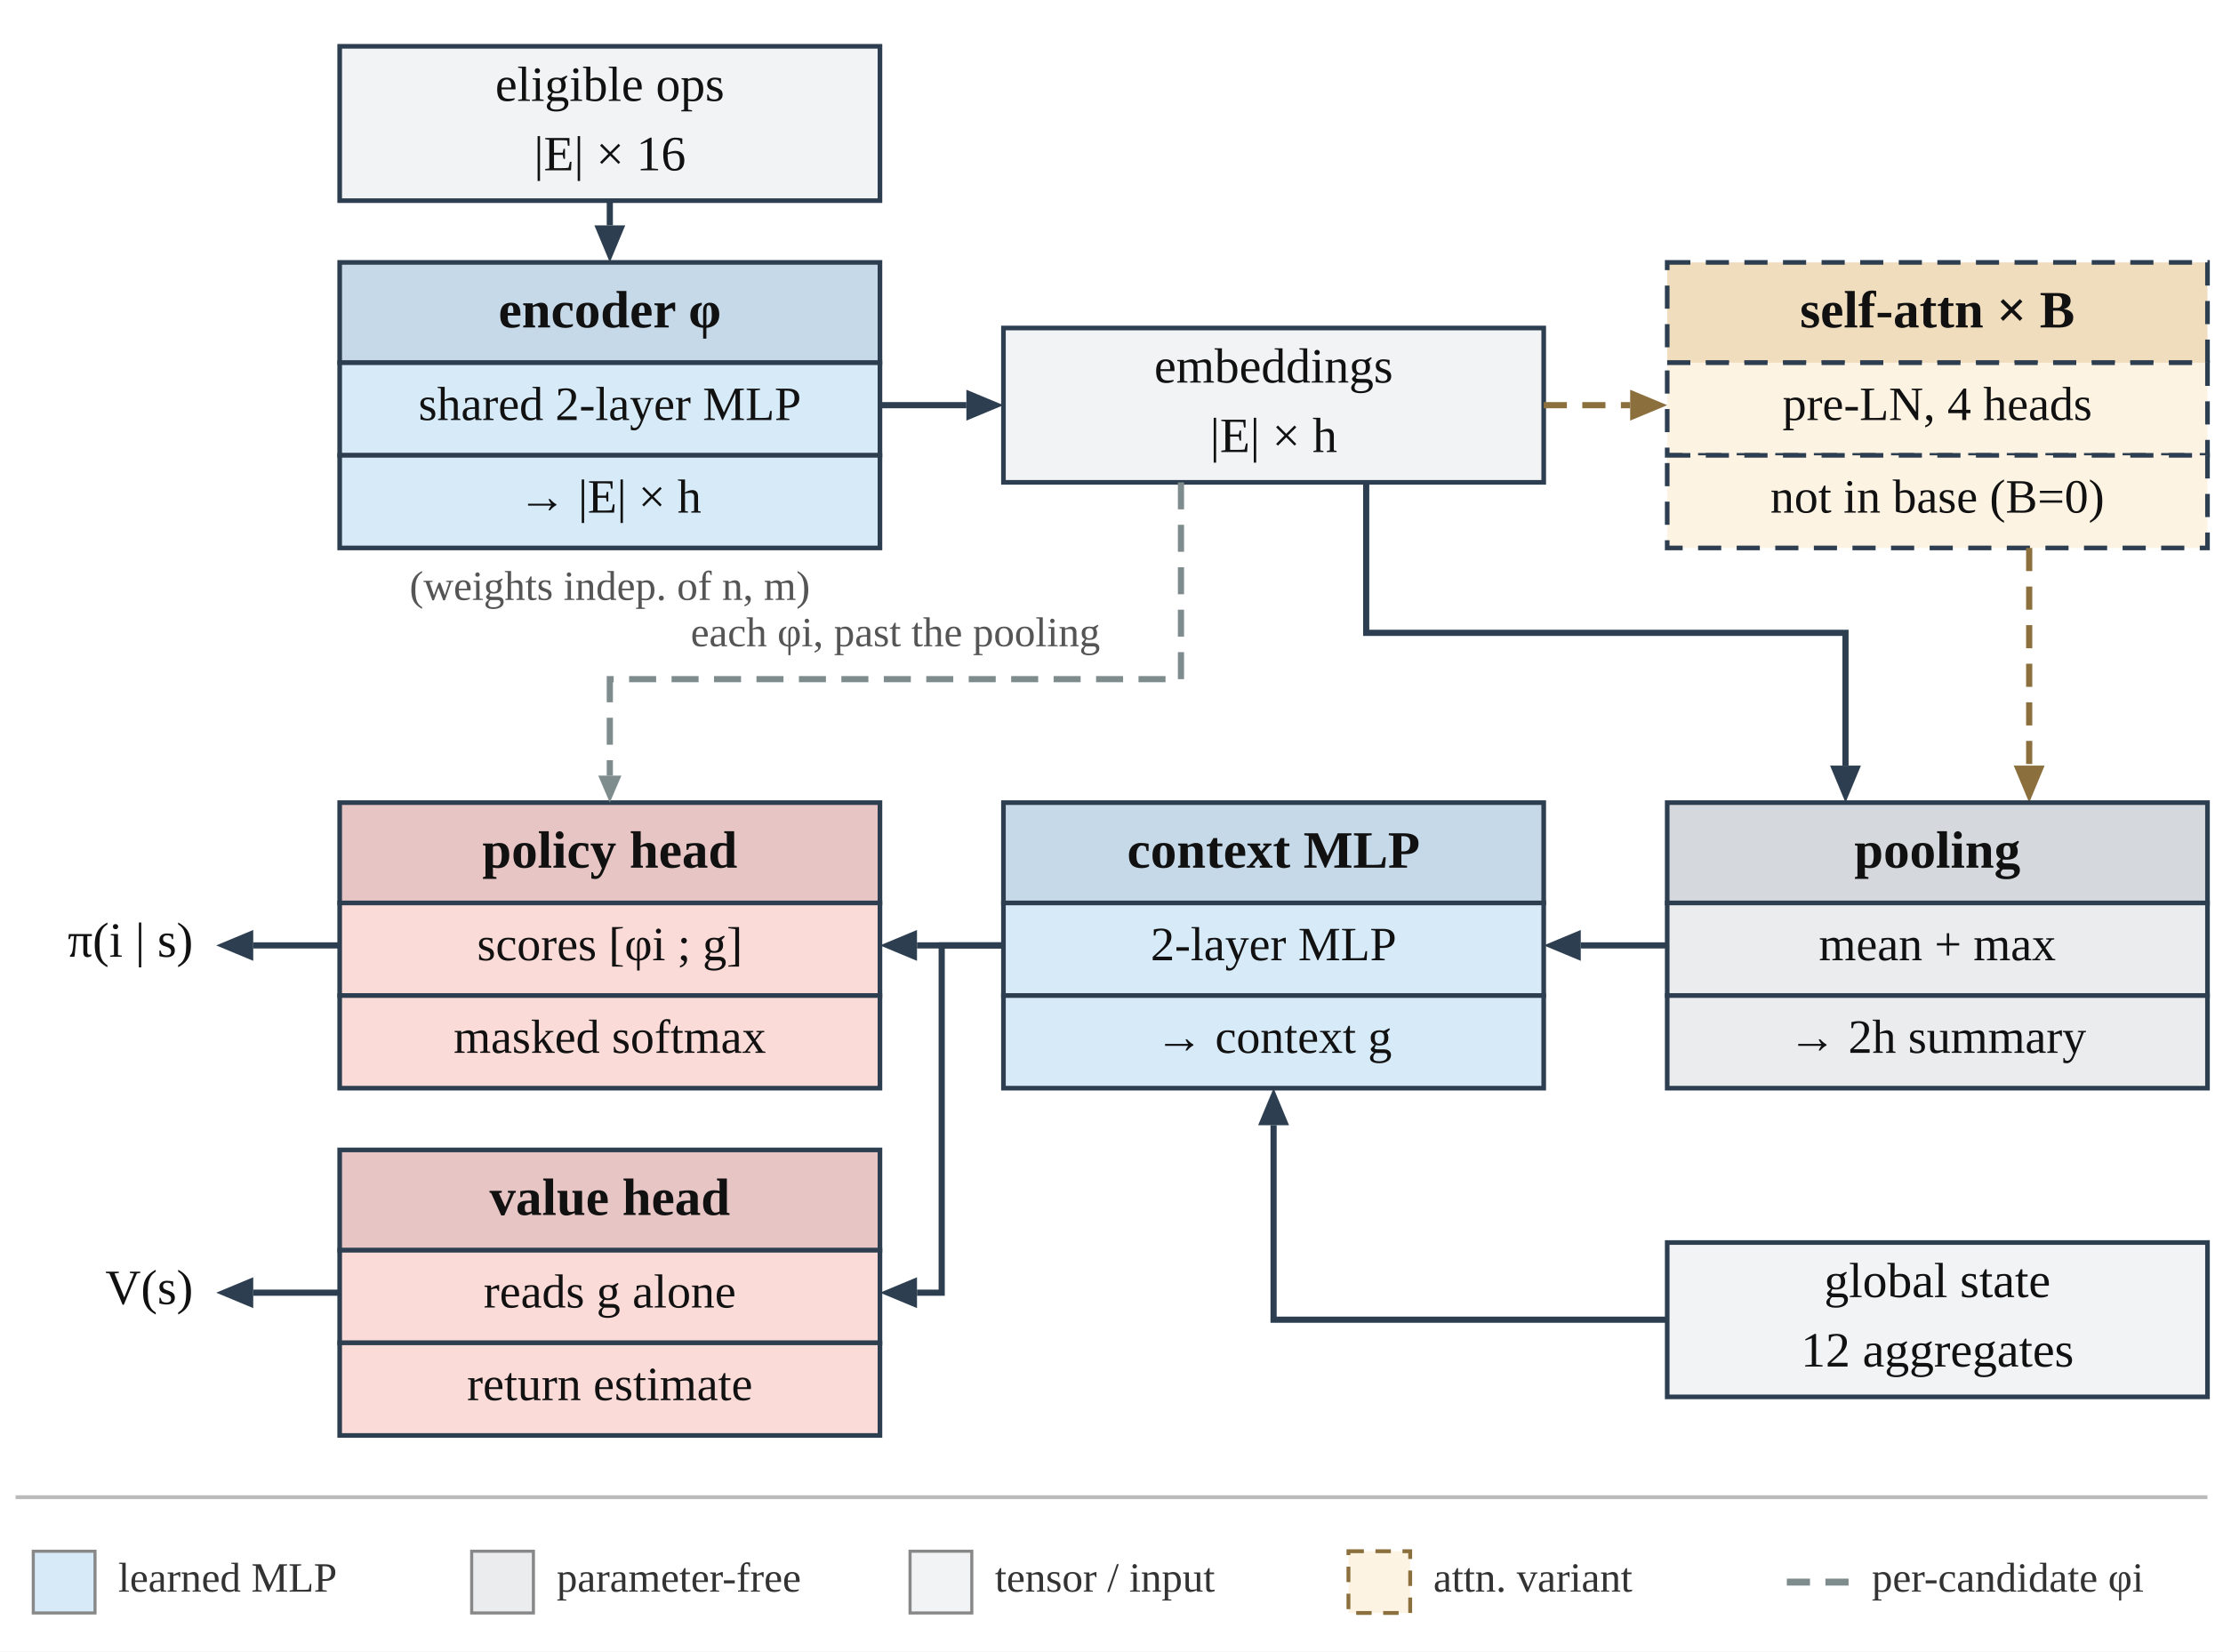
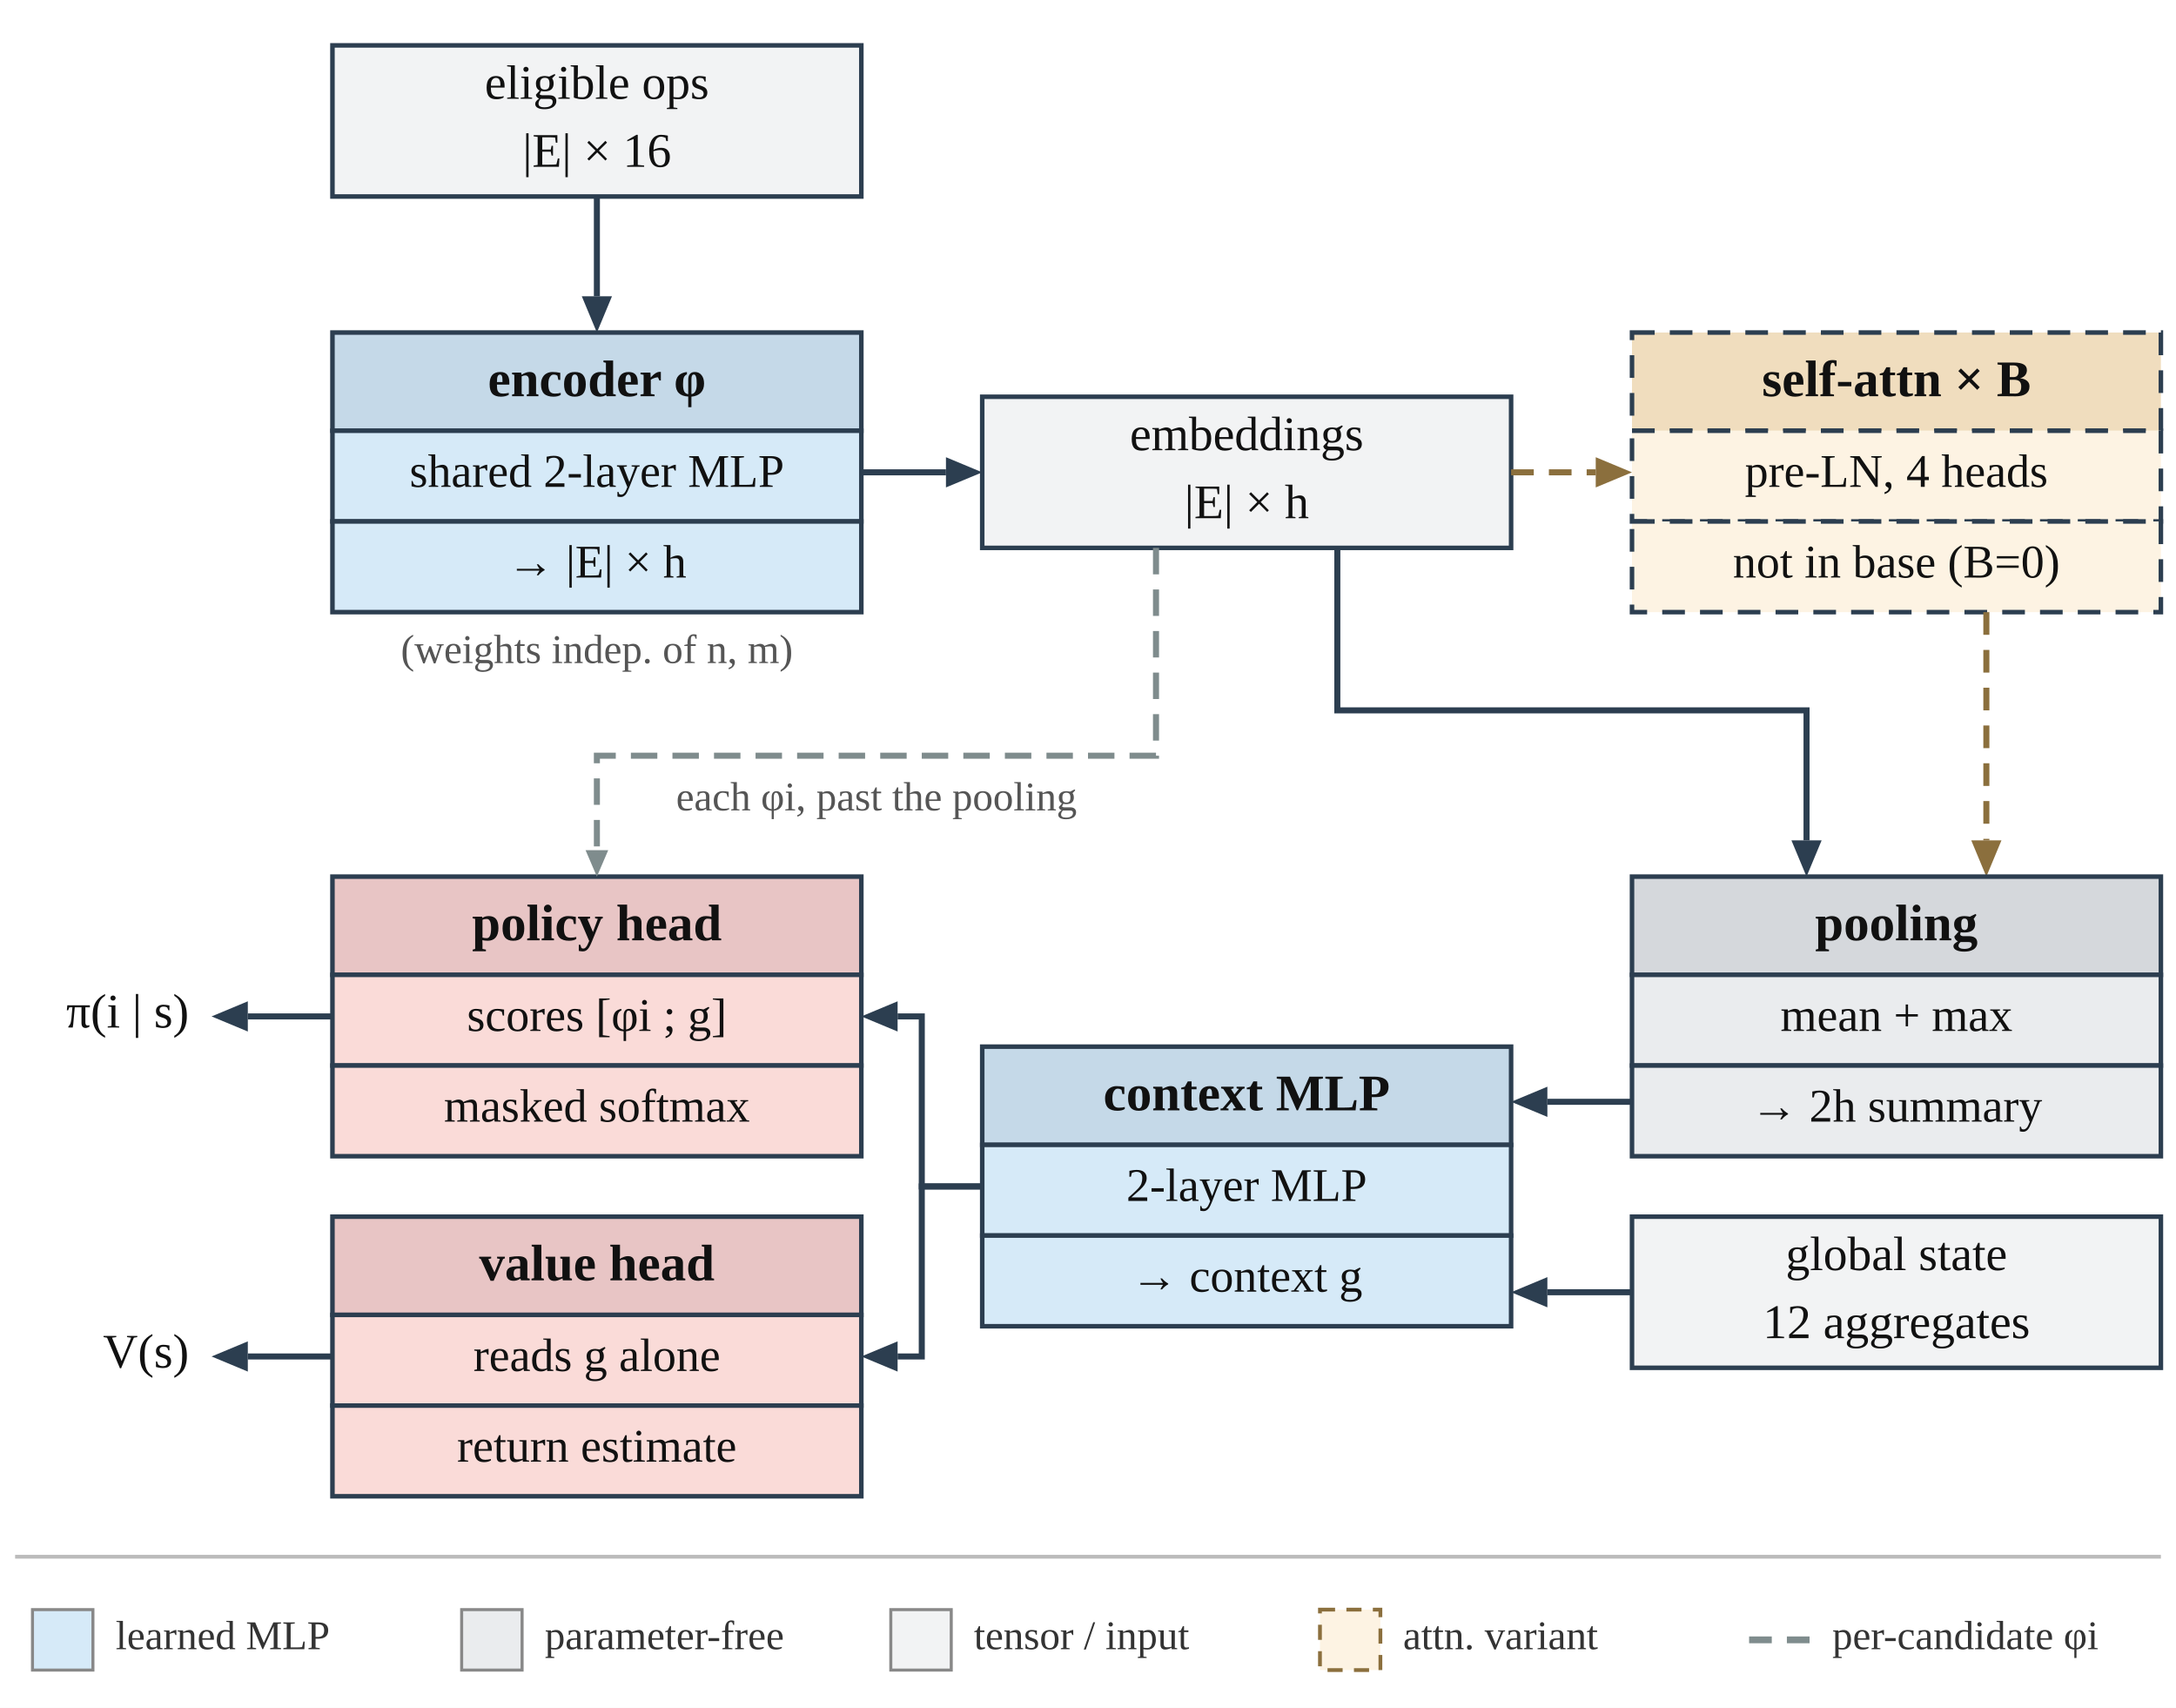
- <svg xmlns="http://www.w3.org/2000/svg" width="4.000in" height="2.972in" viewBox="0 0 288.0 214.0">
-   <rect width="288.0" height="214.0" fill="white" />
+ <svg xmlns="http://www.w3.org/2000/svg" width="4.000in" height="3.139in" viewBox="0 0 288.0 226.0">
+   <rect width="288.0" height="226.0" fill="white" />
  <rect x="44.0" y="6.0" width="70.0" height="20.0" fill="#F2F3F4" stroke="#2C3E50" stroke-width="0.6" />
  <text x="79.0" y="11.6" text-anchor="middle" dominant-baseline="middle" font-size="6.4" font-weight="normal" fill="#111111" font-family="Times New Roman">eligible ops</text>
  <text x="79.0" y="20.6" text-anchor="middle" dominant-baseline="middle" font-size="6.4" font-weight="normal" fill="#111111" font-family="Times New Roman">|E| × 16</text>
-   <line x1="79.0" y1="26.0" x2="79.0" y2="29.2" stroke="#2C3E50" stroke-width="0.8" />
-   <polygon points="77.0,29.2 79.0,34.0 81.0,29.2" fill="#2C3E50" />
-   <rect x="44.0" y="34.0" width="70.0" height="13.0" fill="#C5D9E8" stroke="#2C3E50" stroke-width="0.6" />
-   <text x="79.0" y="40.5" text-anchor="middle" dominant-baseline="middle" font-size="6.8" font-weight="bold" fill="#111111" font-family="Times New Roman">encoder φ</text>
-   <rect x="44.0" y="47.0" width="70.0" height="12.0" fill="#D6EAF8" stroke="#2C3E50" stroke-width="0.6" />
-   <text x="79.0" y="53.0" text-anchor="middle" dominant-baseline="middle" font-size="6.2" font-weight="normal" fill="#111111" font-family="Times New Roman">shared 2-layer MLP</text>
-   <rect x="44.0" y="59.0" width="70.0" height="12.0" fill="#D6EAF8" stroke="#2C3E50" stroke-width="0.6" />
-   <text x="79.0" y="65.0" text-anchor="middle" dominant-baseline="middle" font-size="6.2" font-weight="normal" fill="#111111" font-family="Times New Roman">→ |E| × h</text>
-   <text x="79.0" y="76.5" text-anchor="middle" dominant-baseline="middle" font-size="5.4" font-weight="normal" fill="#555555" font-family="Times New Roman">(weights indep. of n, m)</text>
-   <line x1="114.0" y1="52.5" x2="125.2" y2="52.5" stroke="#2C3E50" stroke-width="0.8" />
-   <polygon points="125.2,50.5 130.0,52.5 125.2,54.5" fill="#2C3E50" />
-   <rect x="130.0" y="42.5" width="70.0" height="20.0" fill="#F2F3F4" stroke="#2C3E50" stroke-width="0.6" />
-   <text x="165.0" y="48.1" text-anchor="middle" dominant-baseline="middle" font-size="6.4" font-weight="normal" fill="#111111" font-family="Times New Roman">embeddings</text>
-   <text x="165.0" y="57.1" text-anchor="middle" dominant-baseline="middle" font-size="6.4" font-weight="normal" fill="#111111" font-family="Times New Roman">|E| × h</text>
-   <rect x="216.0" y="34.0" width="70.0" height="13.0" fill="#F0DDBE" stroke="#2C3E50" stroke-width="0.6" stroke-dasharray="3,2" />
-   <text x="251.0" y="40.5" text-anchor="middle" dominant-baseline="middle" font-size="6.8" font-weight="bold" fill="#111111" font-family="Times New Roman">self-attn × B</text>
-   <rect x="216.0" y="47.0" width="70.0" height="12.0" fill="#FDF3E3" stroke="#2C3E50" stroke-width="0.6" stroke-dasharray="3,2" />
-   <text x="251.0" y="53.0" text-anchor="middle" dominant-baseline="middle" font-size="6.2" font-weight="normal" fill="#111111" font-family="Times New Roman">pre-LN, 4 heads</text>
-   <rect x="216.0" y="59.0" width="70.0" height="12.0" fill="#FDF3E3" stroke="#2C3E50" stroke-width="0.6" stroke-dasharray="3,2" />
-   <text x="251.0" y="65.0" text-anchor="middle" dominant-baseline="middle" font-size="6.2" font-weight="normal" fill="#111111" font-family="Times New Roman">not in base (B=0)</text>
-   <polyline points="177.0,62.5 177.0,82.0 239.1,82.0 239.1,99.2" fill="none" stroke="#2C3E50" stroke-width="0.8" />
-   <polygon points="237.1,99.2 239.1,104.0 241.1,99.2" fill="#2C3E50" />
-   <line x1="200.0" y1="52.5" x2="211.2" y2="52.5" stroke="#8B6F3D" stroke-width="0.8" stroke-dasharray="3,2" />
-   <polygon points="211.2,50.5 216.0,52.5 211.2,54.5" fill="#8B6F3D" />
-   <line x1="262.9" y1="71.0" x2="262.9" y2="99.2" stroke="#8B6F3D" stroke-width="0.8" stroke-dasharray="3,2" />
-   <polygon points="260.9,99.2 262.9,104.0 264.9,99.2" fill="#8B6F3D" />
-   <rect x="216.0" y="104.0" width="70.0" height="13.0" fill="#D5D8DC" stroke="#2C3E50" stroke-width="0.6" />
-   <text x="251.0" y="110.5" text-anchor="middle" dominant-baseline="middle" font-size="6.8" font-weight="bold" fill="#111111" font-family="Times New Roman">pooling</text>
-   <rect x="216.0" y="117.0" width="70.0" height="12.0" fill="#EAECEE" stroke="#2C3E50" stroke-width="0.6" />
-   <text x="251.0" y="123.0" text-anchor="middle" dominant-baseline="middle" font-size="6.2" font-weight="normal" fill="#111111" font-family="Times New Roman">mean + max</text>
+   <line x1="79.0" y1="26.0" x2="79.0" y2="39.2" stroke="#2C3E50" stroke-width="0.8" />
+   <polygon points="77.0,39.2 79.0,44.0 81.0,39.2" fill="#2C3E50" />
+   <rect x="44.0" y="44.0" width="70.0" height="13.0" fill="#C5D9E8" stroke="#2C3E50" stroke-width="0.6" />
+   <text x="79.0" y="50.5" text-anchor="middle" dominant-baseline="middle" font-size="6.8" font-weight="bold" fill="#111111" font-family="Times New Roman">encoder φ</text>
+   <rect x="44.0" y="57.0" width="70.0" height="12.0" fill="#D6EAF8" stroke="#2C3E50" stroke-width="0.6" />
+   <text x="79.0" y="63.0" text-anchor="middle" dominant-baseline="middle" font-size="6.2" font-weight="normal" fill="#111111" font-family="Times New Roman">shared 2-layer MLP</text>
+   <rect x="44.0" y="69.0" width="70.0" height="12.0" fill="#D6EAF8" stroke="#2C3E50" stroke-width="0.6" />
+   <text x="79.0" y="75.0" text-anchor="middle" dominant-baseline="middle" font-size="6.2" font-weight="normal" fill="#111111" font-family="Times New Roman">→ |E| × h</text>
+   <text x="79.0" y="86.5" text-anchor="middle" dominant-baseline="middle" font-size="5.4" font-weight="normal" fill="#555555" font-family="Times New Roman">(weights indep. of n, m)</text>
+   <line x1="114.0" y1="62.5" x2="125.2" y2="62.5" stroke="#2C3E50" stroke-width="0.8" />
+   <polygon points="125.2,60.5 130.0,62.5 125.2,64.5" fill="#2C3E50" />
+   <rect x="130.0" y="52.5" width="70.0" height="20.0" fill="#F2F3F4" stroke="#2C3E50" stroke-width="0.6" />
+   <text x="165.0" y="58.1" text-anchor="middle" dominant-baseline="middle" font-size="6.4" font-weight="normal" fill="#111111" font-family="Times New Roman">embeddings</text>
+   <text x="165.0" y="67.1" text-anchor="middle" dominant-baseline="middle" font-size="6.4" font-weight="normal" fill="#111111" font-family="Times New Roman">|E| × h</text>
+   <rect x="216.0" y="44.0" width="70.0" height="13.0" fill="#F0DDBE" stroke="#2C3E50" stroke-width="0.6" stroke-dasharray="3,2" />
+   <text x="251.0" y="50.5" text-anchor="middle" dominant-baseline="middle" font-size="6.8" font-weight="bold" fill="#111111" font-family="Times New Roman">self-attn × B</text>
+   <rect x="216.0" y="57.0" width="70.0" height="12.0" fill="#FDF3E3" stroke="#2C3E50" stroke-width="0.6" stroke-dasharray="3,2" />
+   <text x="251.0" y="63.0" text-anchor="middle" dominant-baseline="middle" font-size="6.2" font-weight="normal" fill="#111111" font-family="Times New Roman">pre-LN, 4 heads</text>
+   <rect x="216.0" y="69.0" width="70.0" height="12.0" fill="#FDF3E3" stroke="#2C3E50" stroke-width="0.6" stroke-dasharray="3,2" />
+   <text x="251.0" y="75.0" text-anchor="middle" dominant-baseline="middle" font-size="6.2" font-weight="normal" fill="#111111" font-family="Times New Roman">not in base (B=0)</text>
+   <polyline points="177.0,72.5 177.0,94.0 239.1,94.0 239.1,111.2" fill="none" stroke="#2C3E50" stroke-width="0.8" />
+   <polygon points="237.1,111.2 239.1,116.0 241.1,111.2" fill="#2C3E50" />
+   <line x1="200.0" y1="62.5" x2="211.2" y2="62.5" stroke="#8B6F3D" stroke-width="0.8" stroke-dasharray="3,2" />
+   <polygon points="211.2,60.5 216.0,62.5 211.2,64.5" fill="#8B6F3D" />
+   <line x1="262.9" y1="81.0" x2="262.9" y2="111.2" stroke="#8B6F3D" stroke-width="0.8" stroke-dasharray="3,2" />
+   <polygon points="260.9,111.2 262.9,116.0 264.9,111.2" fill="#8B6F3D" />
+   <rect x="216.0" y="116.0" width="70.0" height="13.0" fill="#D5D8DC" stroke="#2C3E50" stroke-width="0.6" />
+   <text x="251.0" y="122.5" text-anchor="middle" dominant-baseline="middle" font-size="6.8" font-weight="bold" fill="#111111" font-family="Times New Roman">pooling</text>
  <rect x="216.0" y="129.0" width="70.0" height="12.0" fill="#EAECEE" stroke="#2C3E50" stroke-width="0.6" />
-   <text x="251.0" y="135.0" text-anchor="middle" dominant-baseline="middle" font-size="6.2" font-weight="normal" fill="#111111" font-family="Times New Roman">→ 2h summary</text>
-   <line x1="216.0" y1="122.5" x2="204.8" y2="122.5" stroke="#2C3E50" stroke-width="0.8" />
-   <polygon points="204.8,120.5 200.0,122.5 204.8,124.5" fill="#2C3E50" />
-   <rect x="130.0" y="104.0" width="70.0" height="13.0" fill="#C5D9E8" stroke="#2C3E50" stroke-width="0.6" />
-   <text x="165.0" y="110.5" text-anchor="middle" dominant-baseline="middle" font-size="6.8" font-weight="bold" fill="#111111" font-family="Times New Roman">context MLP</text>
-   <rect x="130.0" y="117.0" width="70.0" height="12.0" fill="#D6EAF8" stroke="#2C3E50" stroke-width="0.6" />
-   <text x="165.0" y="123.0" text-anchor="middle" dominant-baseline="middle" font-size="6.2" font-weight="normal" fill="#111111" font-family="Times New Roman">2-layer MLP</text>
-   <rect x="130.0" y="129.0" width="70.0" height="12.0" fill="#D6EAF8" stroke="#2C3E50" stroke-width="0.6" />
-   <text x="165.0" y="135.0" text-anchor="middle" dominant-baseline="middle" font-size="6.2" font-weight="normal" fill="#111111" font-family="Times New Roman">→ context g</text>
-   <line x1="130.0" y1="122.5" x2="118.8" y2="122.5" stroke="#2C3E50" stroke-width="0.8" />
-   <polygon points="118.8,120.5 114.0,122.5 118.8,124.5" fill="#2C3E50" />
-   <polyline points="130.0,122.5 122.0,122.5 122.0,167.5 118.8,167.5" fill="none" stroke="#2C3E50" stroke-width="0.8" />
-   <polygon points="118.8,165.5 114.0,167.5 118.8,169.5" fill="#2C3E50" />
-   <rect x="44.0" y="104.0" width="70.0" height="13.0" fill="#E8C5C5" stroke="#2C3E50" stroke-width="0.6" />
-   <text x="79.0" y="110.5" text-anchor="middle" dominant-baseline="middle" font-size="6.8" font-weight="bold" fill="#111111" font-family="Times New Roman">policy head</text>
-   <rect x="44.0" y="117.0" width="70.0" height="12.0" fill="#FADBD8" stroke="#2C3E50" stroke-width="0.6" />
-   <text x="79.0" y="123.0" text-anchor="middle" dominant-baseline="middle" font-size="6.2" font-weight="normal" fill="#111111" font-family="Times New Roman">scores [φi ; g]</text>
+   <text x="251.0" y="135.0" text-anchor="middle" dominant-baseline="middle" font-size="6.2" font-weight="normal" fill="#111111" font-family="Times New Roman">mean + max</text>
+   <rect x="216.0" y="141.0" width="70.0" height="12.0" fill="#EAECEE" stroke="#2C3E50" stroke-width="0.6" />
+   <text x="251.0" y="147.0" text-anchor="middle" dominant-baseline="middle" font-size="6.2" font-weight="normal" fill="#111111" font-family="Times New Roman">→ 2h summary</text>
+   <rect x="130.0" y="138.5" width="70.0" height="13.0" fill="#C5D9E8" stroke="#2C3E50" stroke-width="0.6" />
+   <text x="165.0" y="145.0" text-anchor="middle" dominant-baseline="middle" font-size="6.8" font-weight="bold" fill="#111111" font-family="Times New Roman">context MLP</text>
+   <rect x="130.0" y="151.5" width="70.0" height="12.0" fill="#D6EAF8" stroke="#2C3E50" stroke-width="0.6" />
+   <text x="165.0" y="157.5" text-anchor="middle" dominant-baseline="middle" font-size="6.2" font-weight="normal" fill="#111111" font-family="Times New Roman">2-layer MLP</text>
+   <rect x="130.0" y="163.5" width="70.0" height="12.0" fill="#D6EAF8" stroke="#2C3E50" stroke-width="0.6" />
+   <text x="165.0" y="169.5" text-anchor="middle" dominant-baseline="middle" font-size="6.2" font-weight="normal" fill="#111111" font-family="Times New Roman">→ context g</text>
+   <line x1="216.0" y1="145.8" x2="204.8" y2="145.8" stroke="#2C3E50" stroke-width="0.8" />
+   <polygon points="204.8,143.8 200.0,145.8 204.8,147.8" fill="#2C3E50" />
+   <rect x="44.0" y="116.0" width="70.0" height="13.0" fill="#E8C5C5" stroke="#2C3E50" stroke-width="0.6" />
+   <text x="79.0" y="122.5" text-anchor="middle" dominant-baseline="middle" font-size="6.8" font-weight="bold" fill="#111111" font-family="Times New Roman">policy head</text>
  <rect x="44.0" y="129.0" width="70.0" height="12.0" fill="#FADBD8" stroke="#2C3E50" stroke-width="0.6" />
-   <text x="79.0" y="135.0" text-anchor="middle" dominant-baseline="middle" font-size="6.2" font-weight="normal" fill="#111111" font-family="Times New Roman">masked softmax</text>
-   <rect x="44.0" y="149.0" width="70.0" height="13.0" fill="#E8C5C5" stroke="#2C3E50" stroke-width="0.6" />
-   <text x="79.0" y="155.5" text-anchor="middle" dominant-baseline="middle" font-size="6.8" font-weight="bold" fill="#111111" font-family="Times New Roman">value head</text>
-   <rect x="44.0" y="162.0" width="70.0" height="12.0" fill="#FADBD8" stroke="#2C3E50" stroke-width="0.6" />
-   <text x="79.0" y="168.0" text-anchor="middle" dominant-baseline="middle" font-size="6.2" font-weight="normal" fill="#111111" font-family="Times New Roman">reads g alone</text>
+   <text x="79.0" y="135.0" text-anchor="middle" dominant-baseline="middle" font-size="6.2" font-weight="normal" fill="#111111" font-family="Times New Roman">scores [φi ; g]</text>
+   <rect x="44.0" y="141.0" width="70.0" height="12.0" fill="#FADBD8" stroke="#2C3E50" stroke-width="0.6" />
+   <text x="79.0" y="147.0" text-anchor="middle" dominant-baseline="middle" font-size="6.2" font-weight="normal" fill="#111111" font-family="Times New Roman">masked softmax</text>
+   <rect x="44.0" y="161.0" width="70.0" height="13.0" fill="#E8C5C5" stroke="#2C3E50" stroke-width="0.6" />
+   <text x="79.0" y="167.5" text-anchor="middle" dominant-baseline="middle" font-size="6.8" font-weight="bold" fill="#111111" font-family="Times New Roman">value head</text>
  <rect x="44.0" y="174.0" width="70.0" height="12.0" fill="#FADBD8" stroke="#2C3E50" stroke-width="0.6" />
-   <text x="79.0" y="180.0" text-anchor="middle" dominant-baseline="middle" font-size="6.2" font-weight="normal" fill="#111111" font-family="Times New Roman">return estimate</text>
-   <line x1="44.0" y1="122.5" x2="32.8" y2="122.5" stroke="#2C3E50" stroke-width="0.8" />
-   <polygon points="32.8,120.5 28.0,122.5 32.8,124.5" fill="#2C3E50" />
-   <text x="25.0" y="122.5" text-anchor="end" dominant-baseline="middle" font-size="6.4" font-weight="normal" fill="#111111" font-family="Times New Roman">π(i | s)</text>
-   <line x1="44.0" y1="167.5" x2="32.8" y2="167.5" stroke="#2C3E50" stroke-width="0.8" />
-   <polygon points="32.8,165.5 28.0,167.5 32.8,169.5" fill="#2C3E50" />
-   <text x="25.0" y="167.5" text-anchor="end" dominant-baseline="middle" font-size="6.4" font-weight="normal" fill="#111111" font-family="Times New Roman">V(s)</text>
+   <text x="79.0" y="180.0" text-anchor="middle" dominant-baseline="middle" font-size="6.2" font-weight="normal" fill="#111111" font-family="Times New Roman">reads g alone</text>
+   <rect x="44.0" y="186.0" width="70.0" height="12.0" fill="#FADBD8" stroke="#2C3E50" stroke-width="0.6" />
+   <text x="79.0" y="192.0" text-anchor="middle" dominant-baseline="middle" font-size="6.2" font-weight="normal" fill="#111111" font-family="Times New Roman">return estimate</text>
+   <polyline points="130.0,157.0 122.0,157.0 122.0,134.5 118.8,134.5" fill="none" stroke="#2C3E50" stroke-width="0.8" />
+   <polygon points="118.8,132.5 114.0,134.5 118.8,136.5" fill="#2C3E50" />
+   <polyline points="130.0,157.0 122.0,157.0 122.0,179.5 118.8,179.5" fill="none" stroke="#2C3E50" stroke-width="0.8" />
+   <polygon points="118.8,177.5 114.0,179.5 118.8,181.5" fill="#2C3E50" />
+   <line x1="44.0" y1="134.5" x2="32.8" y2="134.5" stroke="#2C3E50" stroke-width="0.8" />
+   <polygon points="32.8,132.5 28.0,134.5 32.8,136.5" fill="#2C3E50" />
+   <text x="25.0" y="134.5" text-anchor="end" dominant-baseline="middle" font-size="6.4" font-weight="normal" fill="#111111" font-family="Times New Roman">π(i | s)</text>
+   <line x1="44.0" y1="179.5" x2="32.8" y2="179.5" stroke="#2C3E50" stroke-width="0.8" />
+   <polygon points="32.8,177.5 28.0,179.5 32.8,181.5" fill="#2C3E50" />
+   <text x="25.0" y="179.5" text-anchor="end" dominant-baseline="middle" font-size="6.4" font-weight="normal" fill="#111111" font-family="Times New Roman">V(s)</text>
  <rect x="216.0" y="161.0" width="70.0" height="20.0" fill="#F2F3F4" stroke="#2C3E50" stroke-width="0.6" />
  <text x="251.0" y="166.6" text-anchor="middle" dominant-baseline="middle" font-size="6.4" font-weight="normal" fill="#111111" font-family="Times New Roman">global state</text>
  <text x="251.0" y="175.6" text-anchor="middle" dominant-baseline="middle" font-size="6.4" font-weight="normal" fill="#111111" font-family="Times New Roman">12 aggregates</text>
-   <polyline points="216.0,171.0 165.0,171.0 165.0,145.8" fill="none" stroke="#2C3E50" stroke-width="0.8" />
-   <polygon points="163.0,145.8 165.0,141.0 167.0,145.8" fill="#2C3E50" />
-   <polyline points="153.0,62.5 153.0,88.0 79.0,88.0 79.0,100.5" fill="none" stroke="#7F8C8D" stroke-width="0.8" stroke-dasharray="3.5,2" />
-   <polygon points="77.5,100.5 79.0,104.0 80.5,100.5" fill="#7F8C8D" />
-   <text x="116.0" y="82.5" text-anchor="middle" dominant-baseline="middle" font-size="5.4" font-weight="normal" fill="#555555" font-family="Times New Roman">each φi, past the pooling</text>
-   <line x1="2" y1="194.0" x2="286.0" y2="194.0" stroke="#BBBBBB" stroke-width="0.5" />
-   <rect x="4.3" y="201.0" width="8.0" height="8.0" fill="#D6EAF8" stroke="#888888" stroke-width="0.4" />
-   <text x="15.3" y="205.0" text-anchor="start" dominant-baseline="middle" font-size="5.4" font-weight="normal" fill="#333333" font-family="Times New Roman">learned MLP</text>
-   <rect x="61.1" y="201.0" width="8.0" height="8.0" fill="#EAECEE" stroke="#888888" stroke-width="0.4" />
-   <text x="72.1" y="205.0" text-anchor="start" dominant-baseline="middle" font-size="5.4" font-weight="normal" fill="#333333" font-family="Times New Roman">parameter-free</text>
-   <rect x="117.9" y="201.0" width="8.0" height="8.0" fill="#F2F3F4" stroke="#888888" stroke-width="0.4" />
-   <text x="128.9" y="205.0" text-anchor="start" dominant-baseline="middle" font-size="5.4" font-weight="normal" fill="#333333" font-family="Times New Roman">tensor / input</text>
-   <rect x="174.7" y="201.0" width="8.0" height="8.0" fill="#FDF3E3" stroke="#8B6F3D" stroke-width="0.5" stroke-dasharray="2,1.5" />
-   <text x="185.7" y="205.0" text-anchor="start" dominant-baseline="middle" font-size="5.4" font-weight="normal" fill="#333333" font-family="Times New Roman">attn. variant</text>
-   <line x1="231.5" y1="205.0" x2="239.5" y2="205.0" stroke="#7F8C8D" stroke-width="0.9" stroke-dasharray="3,2" />
-   <text x="242.5" y="205.0" text-anchor="start" dominant-baseline="middle" font-size="5.4" font-weight="normal" fill="#333333" font-family="Times New Roman">per-candidate φi</text>
+   <line x1="216.0" y1="171.0" x2="204.8" y2="171.0" stroke="#2C3E50" stroke-width="0.8" />
+   <polygon points="204.8,169.0 200.0,171.0 204.8,173.0" fill="#2C3E50" />
+   <polyline points="153.0,72.5 153.0,100.0 79.0,100.0 79.0,112.5" fill="none" stroke="#7F8C8D" stroke-width="0.8" stroke-dasharray="3.5,2" />
+   <polygon points="77.5,112.5 79.0,116.0 80.5,112.5" fill="#7F8C8D" />
+   <text x="116.0" y="106.0" text-anchor="middle" dominant-baseline="middle" font-size="5.4" font-weight="normal" fill="#555555" font-family="Times New Roman">each φi, past the pooling</text>
+   <line x1="2" y1="206.0" x2="286.0" y2="206.0" stroke="#BBBBBB" stroke-width="0.5" />
+   <rect x="4.3" y="213.0" width="8.0" height="8.0" fill="#D6EAF8" stroke="#888888" stroke-width="0.4" />
+   <text x="15.3" y="217.0" text-anchor="start" dominant-baseline="middle" font-size="5.4" font-weight="normal" fill="#333333" font-family="Times New Roman">learned MLP</text>
+   <rect x="61.1" y="213.0" width="8.0" height="8.0" fill="#EAECEE" stroke="#888888" stroke-width="0.4" />
+   <text x="72.1" y="217.0" text-anchor="start" dominant-baseline="middle" font-size="5.4" font-weight="normal" fill="#333333" font-family="Times New Roman">parameter-free</text>
+   <rect x="117.9" y="213.0" width="8.0" height="8.0" fill="#F2F3F4" stroke="#888888" stroke-width="0.4" />
+   <text x="128.9" y="217.0" text-anchor="start" dominant-baseline="middle" font-size="5.4" font-weight="normal" fill="#333333" font-family="Times New Roman">tensor / input</text>
+   <rect x="174.7" y="213.0" width="8.0" height="8.0" fill="#FDF3E3" stroke="#8B6F3D" stroke-width="0.5" stroke-dasharray="2,1.5" />
+   <text x="185.7" y="217.0" text-anchor="start" dominant-baseline="middle" font-size="5.4" font-weight="normal" fill="#333333" font-family="Times New Roman">attn. variant</text>
+   <line x1="231.5" y1="217.0" x2="239.5" y2="217.0" stroke="#7F8C8D" stroke-width="0.9" stroke-dasharray="3,2" />
+   <text x="242.5" y="217.0" text-anchor="start" dominant-baseline="middle" font-size="5.4" font-weight="normal" fill="#333333" font-family="Times New Roman">per-candidate φi</text>
</svg>
